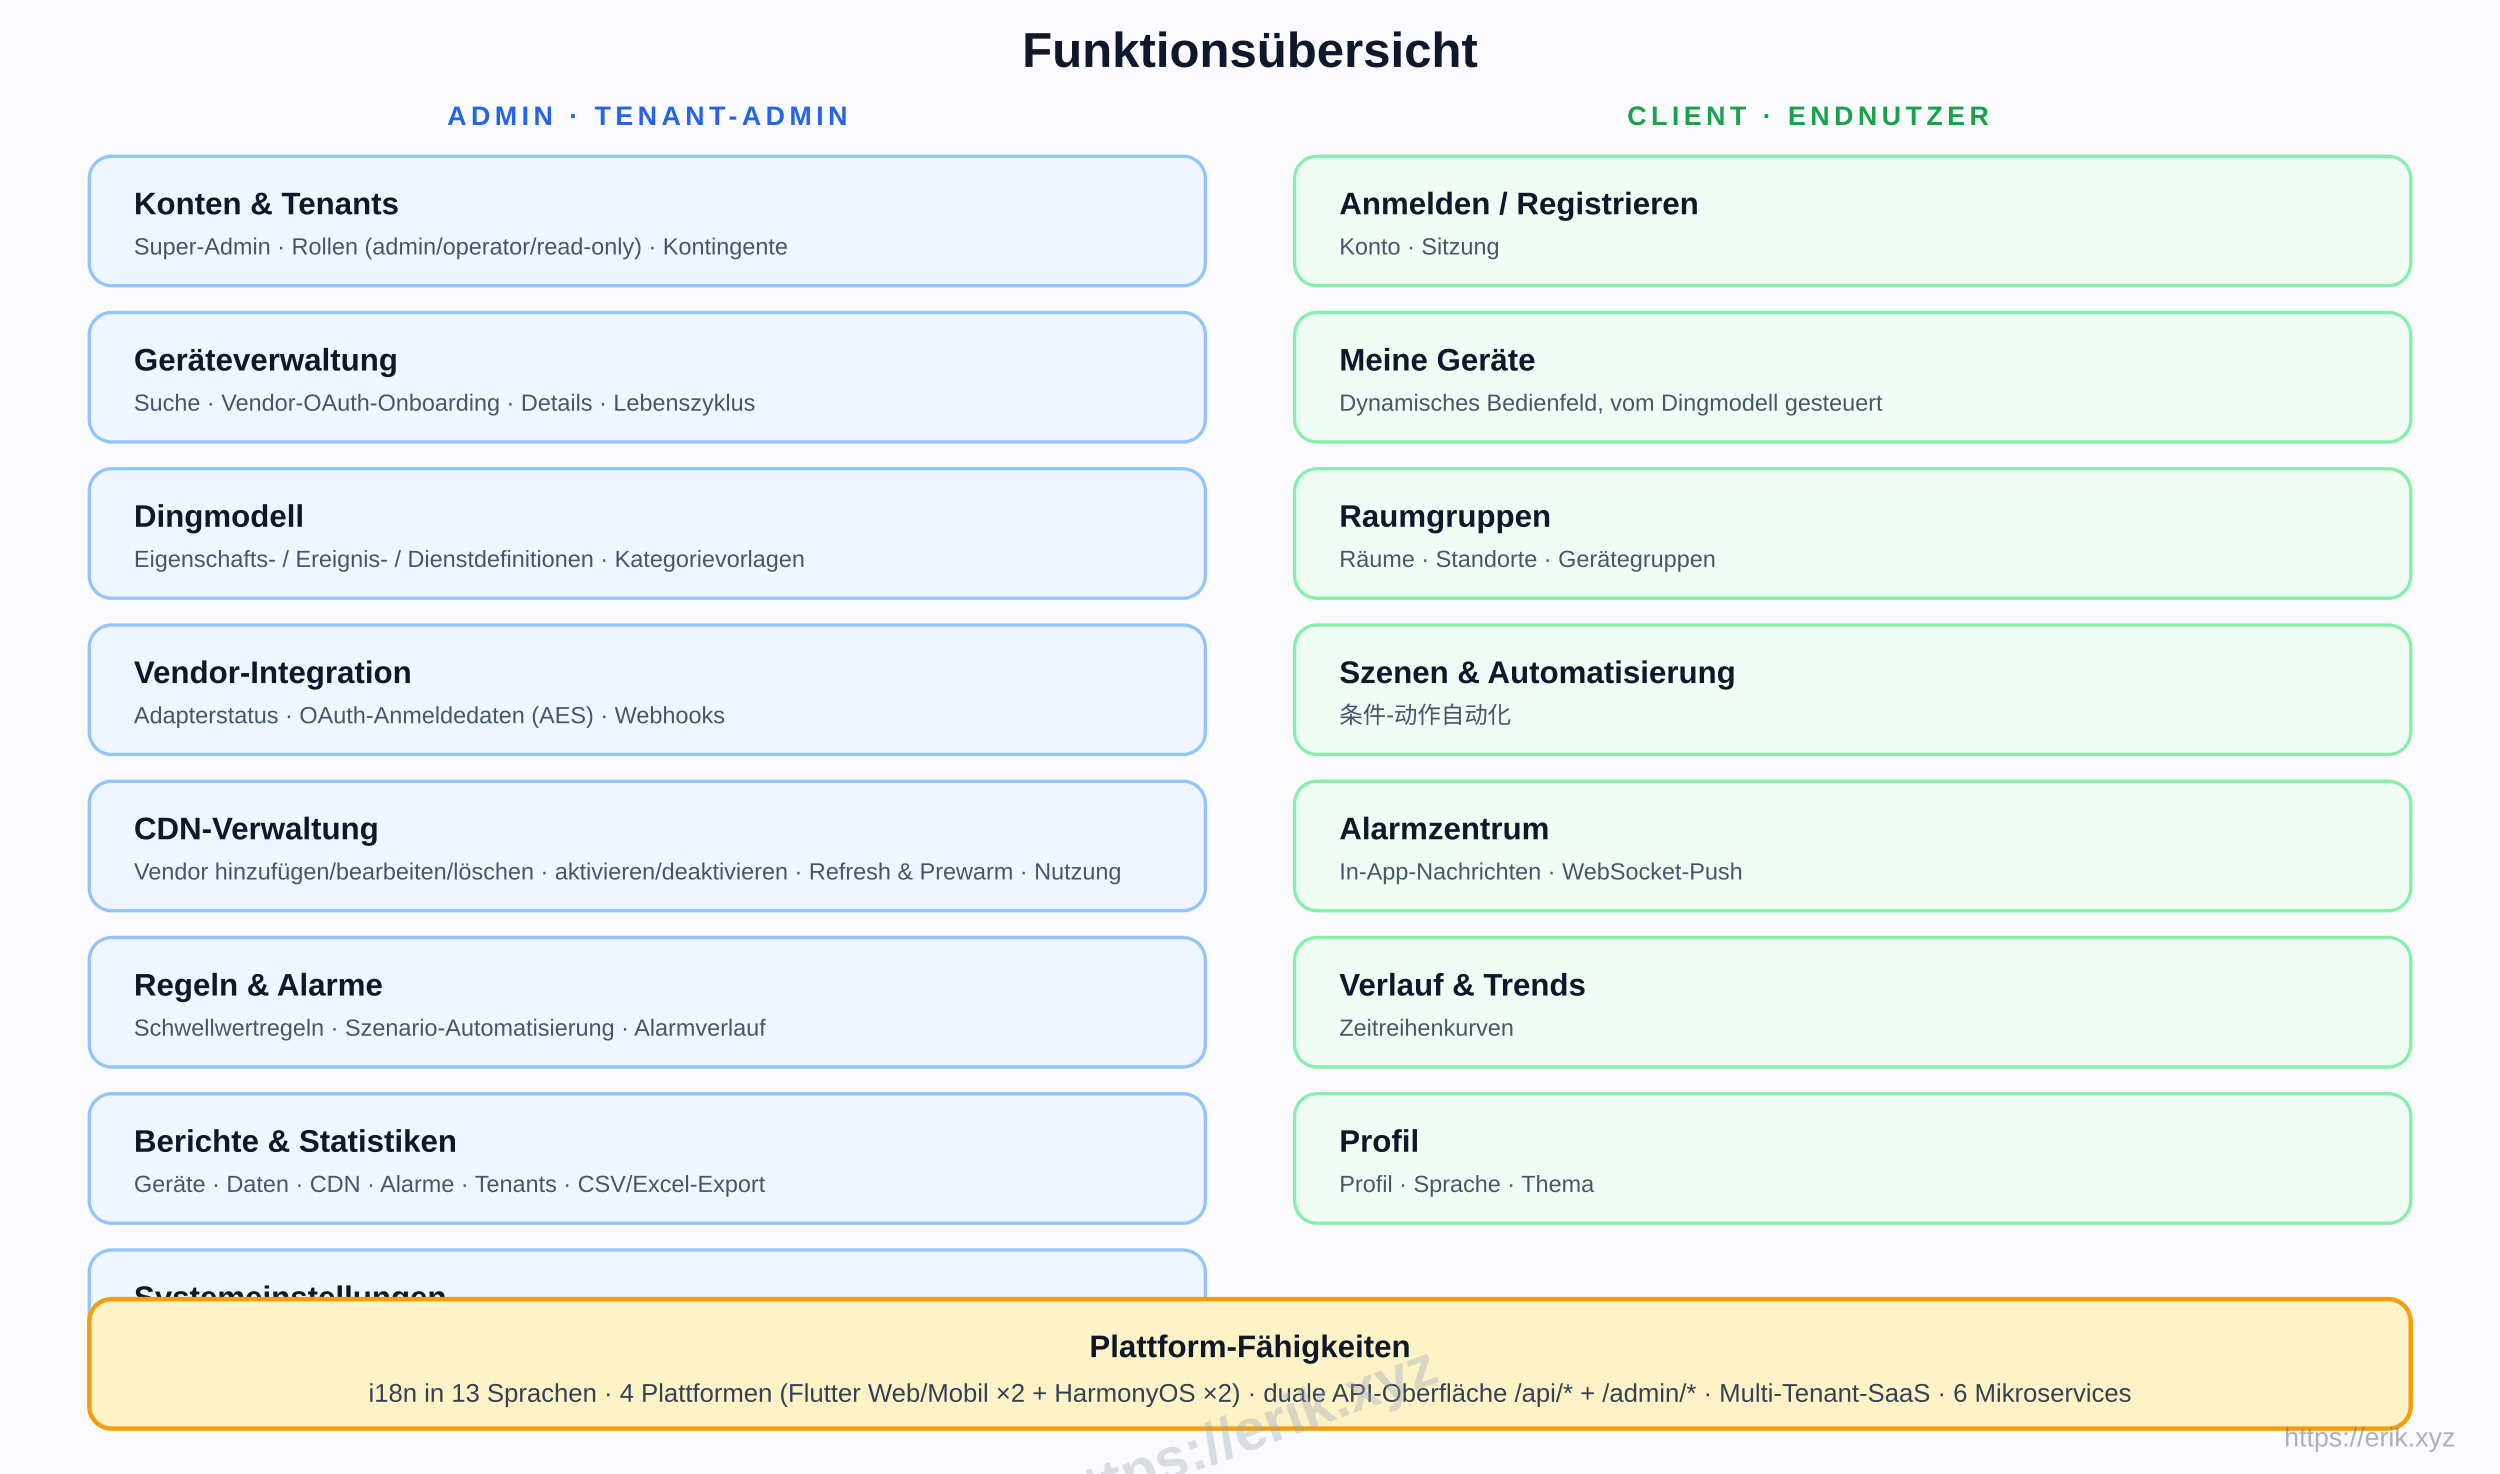
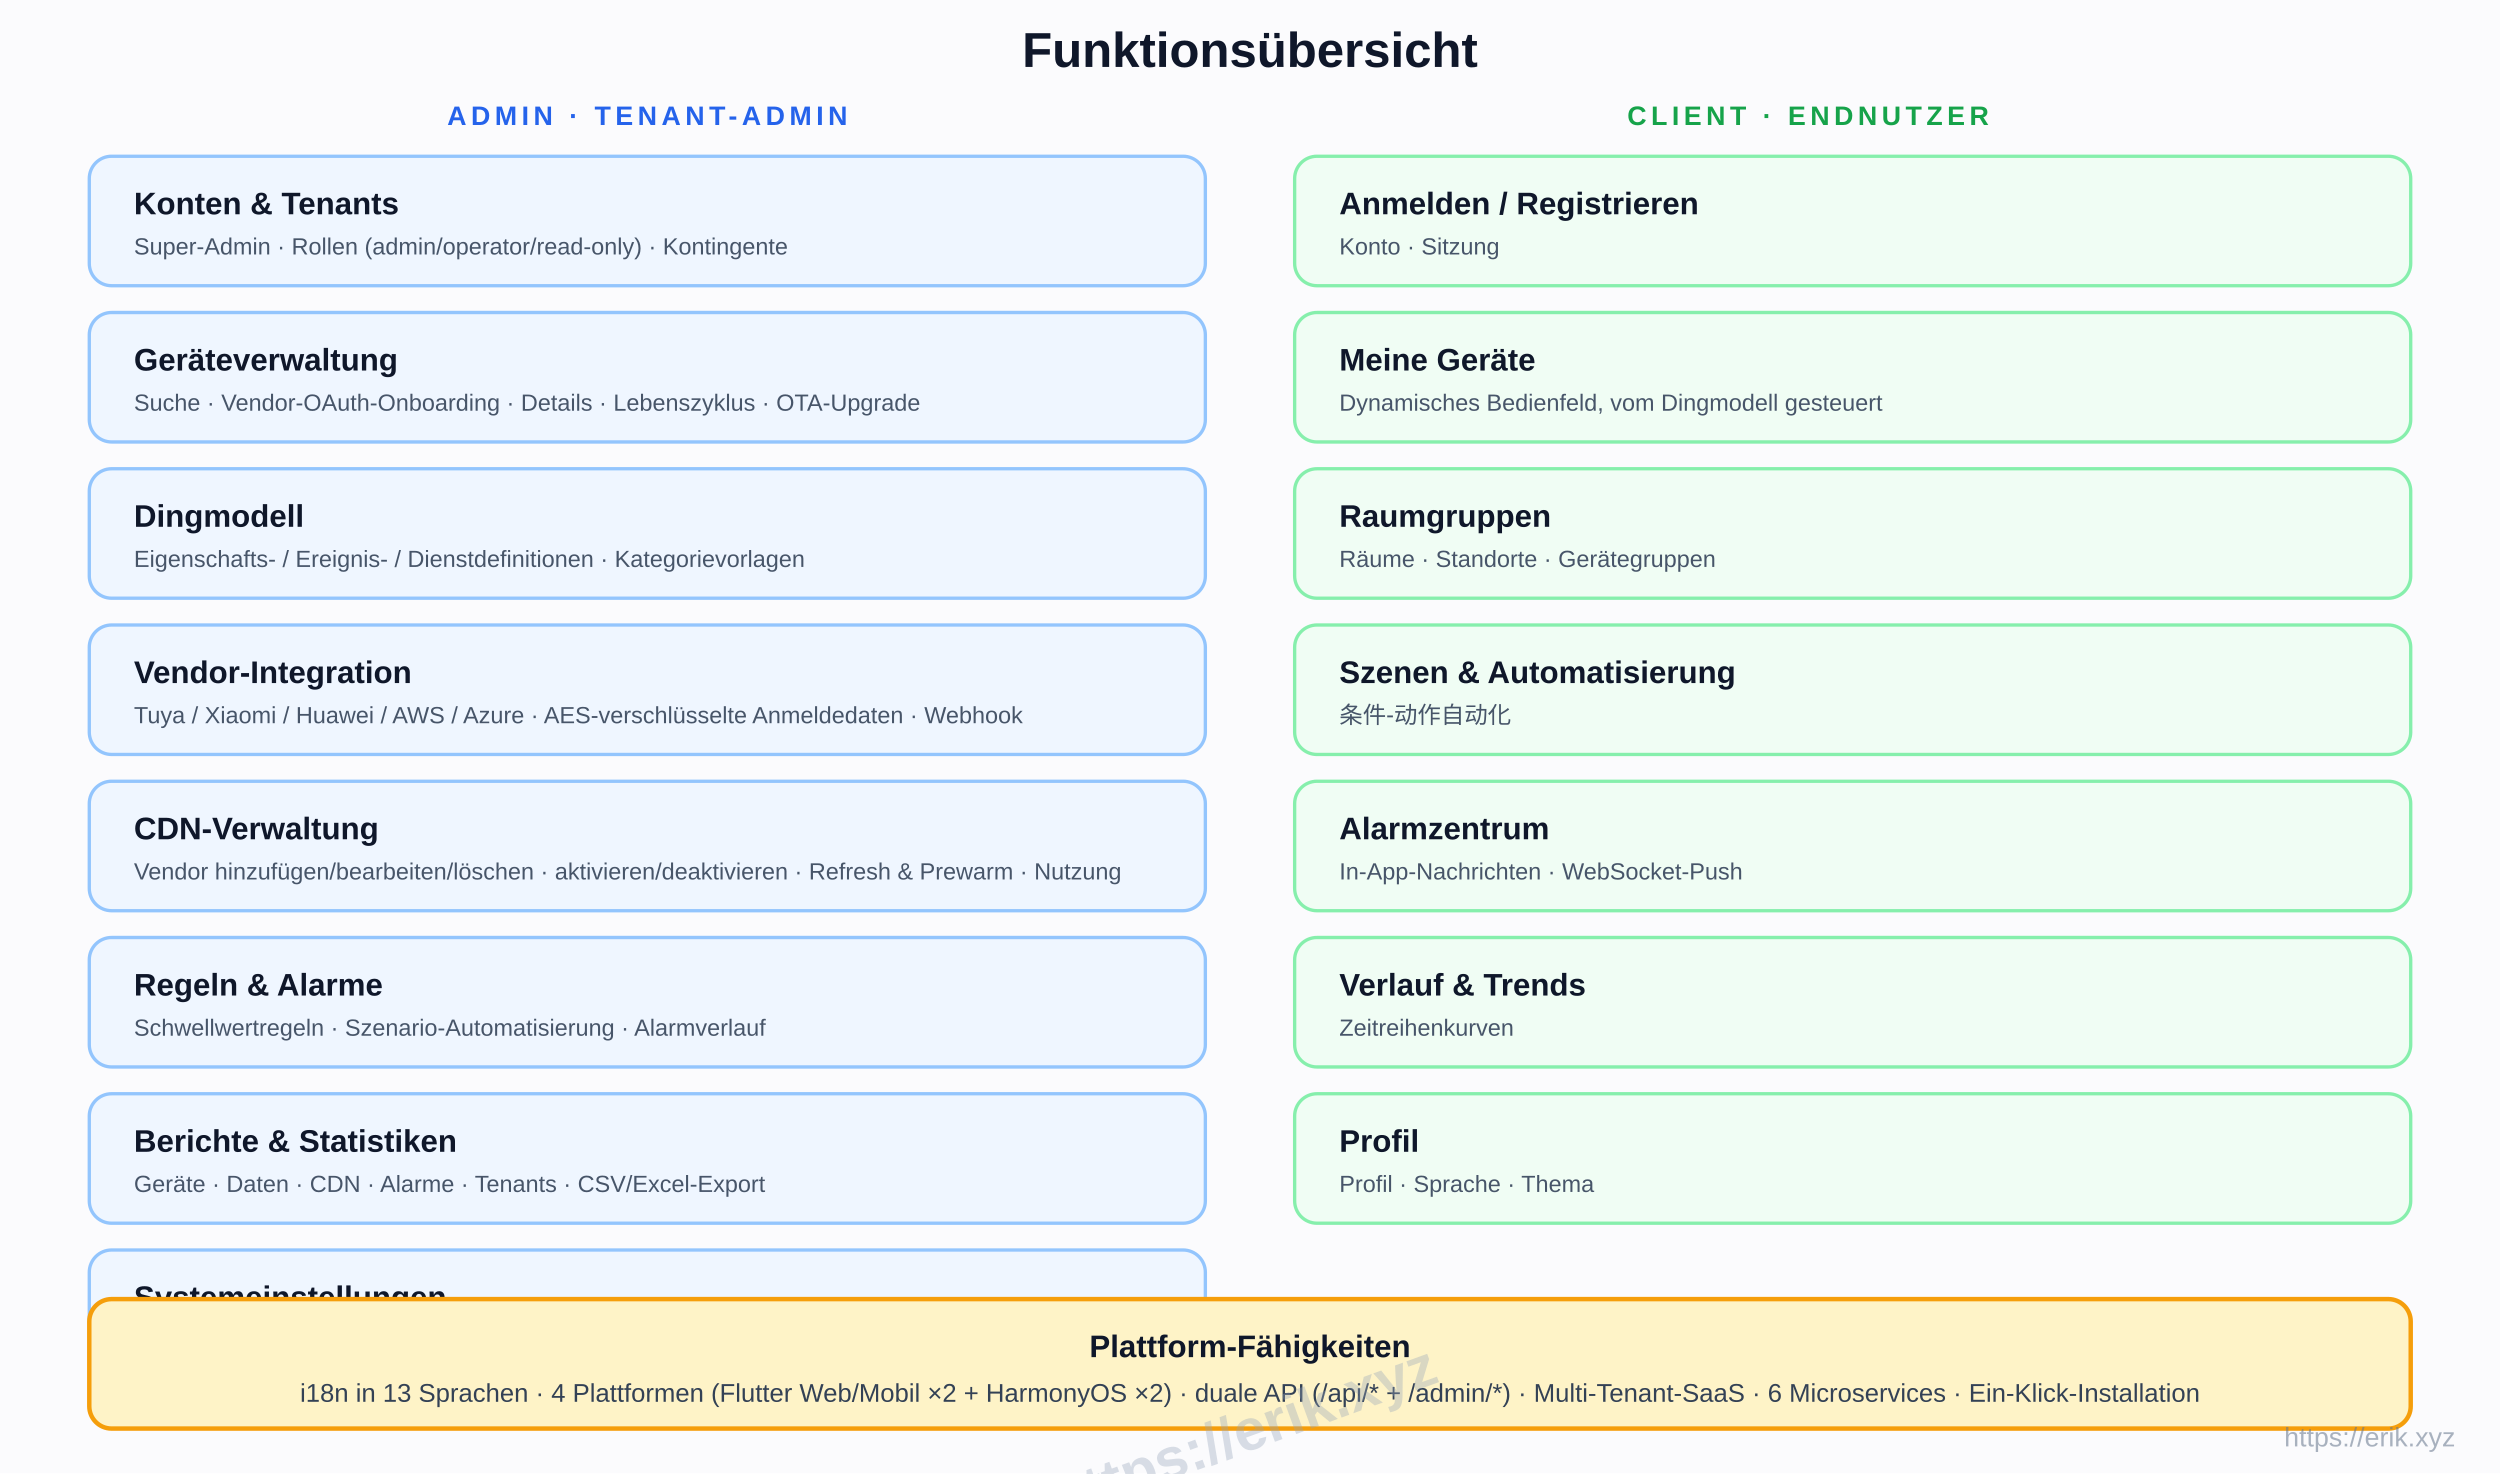
<svg xmlns="http://www.w3.org/2000/svg" viewBox="0 0 1120 660" font-family="Arial, 'PingFang SC', 'Microsoft YaHei', sans-serif">
  <rect width="1120" height="660" fill="#fbfbfd" />
  <text x="560" y="30" text-anchor="middle" font-size="22" font-weight="bold" fill="#0f172a">Funktionsübersicht</text>
  <text x="290" y="56" text-anchor="middle" font-size="12" font-weight="bold" letter-spacing="2" fill="#2563eb">ADMIN · TENANT-ADMIN</text>
  <g>
    <rect x="40" y="70" width="500" height="58" rx="10" fill="#eff6ff" stroke="#93c5fd" stroke-width="1.5" />
    <text x="60" y="96" font-size="14" font-weight="bold" fill="#0f172a">Konten &amp; Tenants</text>
    <text x="60" y="114" font-size="10.5" fill="#475569">Super-Admin · Rollen (admin/operator/read-only) · Kontingente</text>
    <rect x="40" y="140" width="500" height="58" rx="10" fill="#eff6ff" stroke="#93c5fd" stroke-width="1.5" />
    <text x="60" y="166" font-size="14" font-weight="bold" fill="#0f172a">Geräteverwaltung</text>
-     <text x="60" y="184" font-size="10.5" fill="#475569">Suche · Vendor-OAuth-Onboarding · Details · Lebenszyklus</text>
+     <text x="60" y="184" font-size="10.5" fill="#475569">Suche · Vendor-OAuth-Onboarding · Details · Lebenszyklus · OTA-Upgrade</text>
    <rect x="40" y="210" width="500" height="58" rx="10" fill="#eff6ff" stroke="#93c5fd" stroke-width="1.5" />
    <text x="60" y="236" font-size="14" font-weight="bold" fill="#0f172a">Dingmodell</text>
    <text x="60" y="254" font-size="10.5" fill="#475569">Eigenschafts- / Ereignis- / Dienstdefinitionen · Kategorievorlagen</text>
    <rect x="40" y="280" width="500" height="58" rx="10" fill="#eff6ff" stroke="#93c5fd" stroke-width="1.5" />
    <text x="60" y="306" font-size="14" font-weight="bold" fill="#0f172a">Vendor-Integration</text>
-     <text x="60" y="324" font-size="10.5" fill="#475569">Adapterstatus · OAuth-Anmeldedaten (AES) · Webhooks</text>
+     <text x="60" y="324" font-size="10.5" fill="#475569">Tuya / Xiaomi / Huawei / AWS / Azure · AES-verschlüsselte Anmeldedaten · Webhook</text>
    <rect x="40" y="350" width="500" height="58" rx="10" fill="#eff6ff" stroke="#93c5fd" stroke-width="1.5" />
    <text x="60" y="376" font-size="14" font-weight="bold" fill="#0f172a">CDN-Verwaltung</text>
    <text x="60" y="394" font-size="10.5" fill="#475569">Vendor hinzufügen/bearbeiten/löschen · aktivieren/deaktivieren · Refresh &amp; Prewarm · Nutzung</text>
    <rect x="40" y="420" width="500" height="58" rx="10" fill="#eff6ff" stroke="#93c5fd" stroke-width="1.5" />
    <text x="60" y="446" font-size="14" font-weight="bold" fill="#0f172a">Regeln &amp; Alarme</text>
    <text x="60" y="464" font-size="10.5" fill="#475569">Schwellwertregeln · Szenario-Automatisierung · Alarmverlauf</text>
    <rect x="40" y="490" width="500" height="58" rx="10" fill="#eff6ff" stroke="#93c5fd" stroke-width="1.5" />
    <text x="60" y="516" font-size="14" font-weight="bold" fill="#0f172a">Berichte &amp; Statistiken</text>
    <text x="60" y="534" font-size="10.5" fill="#475569">Geräte · Daten · CDN · Alarme · Tenants · CSV/Excel-Export</text>
    <rect x="40" y="560" width="500" height="58" rx="10" fill="#eff6ff" stroke="#93c5fd" stroke-width="1.5" />
    <text x="60" y="586" font-size="14" font-weight="bold" fill="#0f172a">Systemeinstellungen</text>
    <text x="60" y="604" font-size="10.5" fill="#475569">Betriebsprotokolle · API-Schlüssel · Sicherheitsrichtlinie</text>
  </g>
  <text x="810" y="56" text-anchor="middle" font-size="12" font-weight="bold" letter-spacing="2" fill="#16a34a">CLIENT · ENDNUTZER</text>
  <g>
    <rect x="580" y="70" width="500" height="58" rx="10" fill="#f0fdf4" stroke="#86efac" stroke-width="1.5" />
    <text x="600" y="96" font-size="14" font-weight="bold" fill="#0f172a">Anmelden / Registrieren</text>
    <text x="600" y="114" font-size="10.5" fill="#475569">Konto · Sitzung</text>
    <rect x="580" y="140" width="500" height="58" rx="10" fill="#f0fdf4" stroke="#86efac" stroke-width="1.5" />
    <text x="600" y="166" font-size="14" font-weight="bold" fill="#0f172a">Meine Geräte</text>
    <text x="600" y="184" font-size="10.5" fill="#475569">Dynamisches Bedienfeld, vom Dingmodell gesteuert</text>
    <rect x="580" y="210" width="500" height="58" rx="10" fill="#f0fdf4" stroke="#86efac" stroke-width="1.5" />
    <text x="600" y="236" font-size="14" font-weight="bold" fill="#0f172a">Raumgruppen</text>
    <text x="600" y="254" font-size="10.5" fill="#475569">Räume · Standorte · Gerätegruppen</text>
    <rect x="580" y="280" width="500" height="58" rx="10" fill="#f0fdf4" stroke="#86efac" stroke-width="1.5" />
    <text x="600" y="306" font-size="14" font-weight="bold" fill="#0f172a">Szenen &amp; Automatisierung</text>
    <text x="600" y="324" font-size="10.5" fill="#475569">条件-动作自动化</text>
    <rect x="580" y="350" width="500" height="58" rx="10" fill="#f0fdf4" stroke="#86efac" stroke-width="1.5" />
    <text x="600" y="376" font-size="14" font-weight="bold" fill="#0f172a">Alarmzentrum</text>
    <text x="600" y="394" font-size="10.5" fill="#475569">In-App-Nachrichten · WebSocket-Push</text>
    <rect x="580" y="420" width="500" height="58" rx="10" fill="#f0fdf4" stroke="#86efac" stroke-width="1.5" />
    <text x="600" y="446" font-size="14" font-weight="bold" fill="#0f172a">Verlauf &amp; Trends</text>
    <text x="600" y="464" font-size="10.5" fill="#475569">Zeitreihenkurven</text>
    <rect x="580" y="490" width="500" height="58" rx="10" fill="#f0fdf4" stroke="#86efac" stroke-width="1.5" />
    <text x="600" y="516" font-size="14" font-weight="bold" fill="#0f172a">Profil</text>
    <text x="600" y="534" font-size="10.5" fill="#475569">Profil · Sprache · Thema</text>
  </g>
  <rect x="40" y="582" width="1040" height="58" rx="10" fill="#fef3c7" stroke="#f59e0b" stroke-width="2" />
  <text x="560" y="608" text-anchor="middle" font-size="14" font-weight="bold" fill="#0f172a">Plattform-Fähigkeiten</text>
-   <text x="560" y="628" text-anchor="middle" font-size="11.5" fill="#334155">i18n in 13 Sprachen · 4 Plattformen (Flutter Web/Mobil ×2 + HarmonyOS ×2) · duale API-Oberfläche /api/* + /admin/* · Multi-Tenant-SaaS · 6 Mikroservices</text>
+   <text x="560" y="628" text-anchor="middle" font-size="11.5" fill="#334155">i18n in 13 Sprachen · 4 Plattformen (Flutter Web/Mobil ×2 + HarmonyOS ×2) · duale API (/api/* + /admin/*) · Multi-Tenant-SaaS · 6 Microservices · Ein-Klick-Installation</text>
  <text x="560" y="650" text-anchor="middle" font-size="26" font-weight="bold" fill="#94a3b8" opacity="0.35" transform="rotate(-20 560 650)">https://erik.xyz</text>
  <text x="1100" y="648" text-anchor="end" font-size="12" fill="#64748b" opacity="0.55">https://erik.xyz</text>
</svg>
